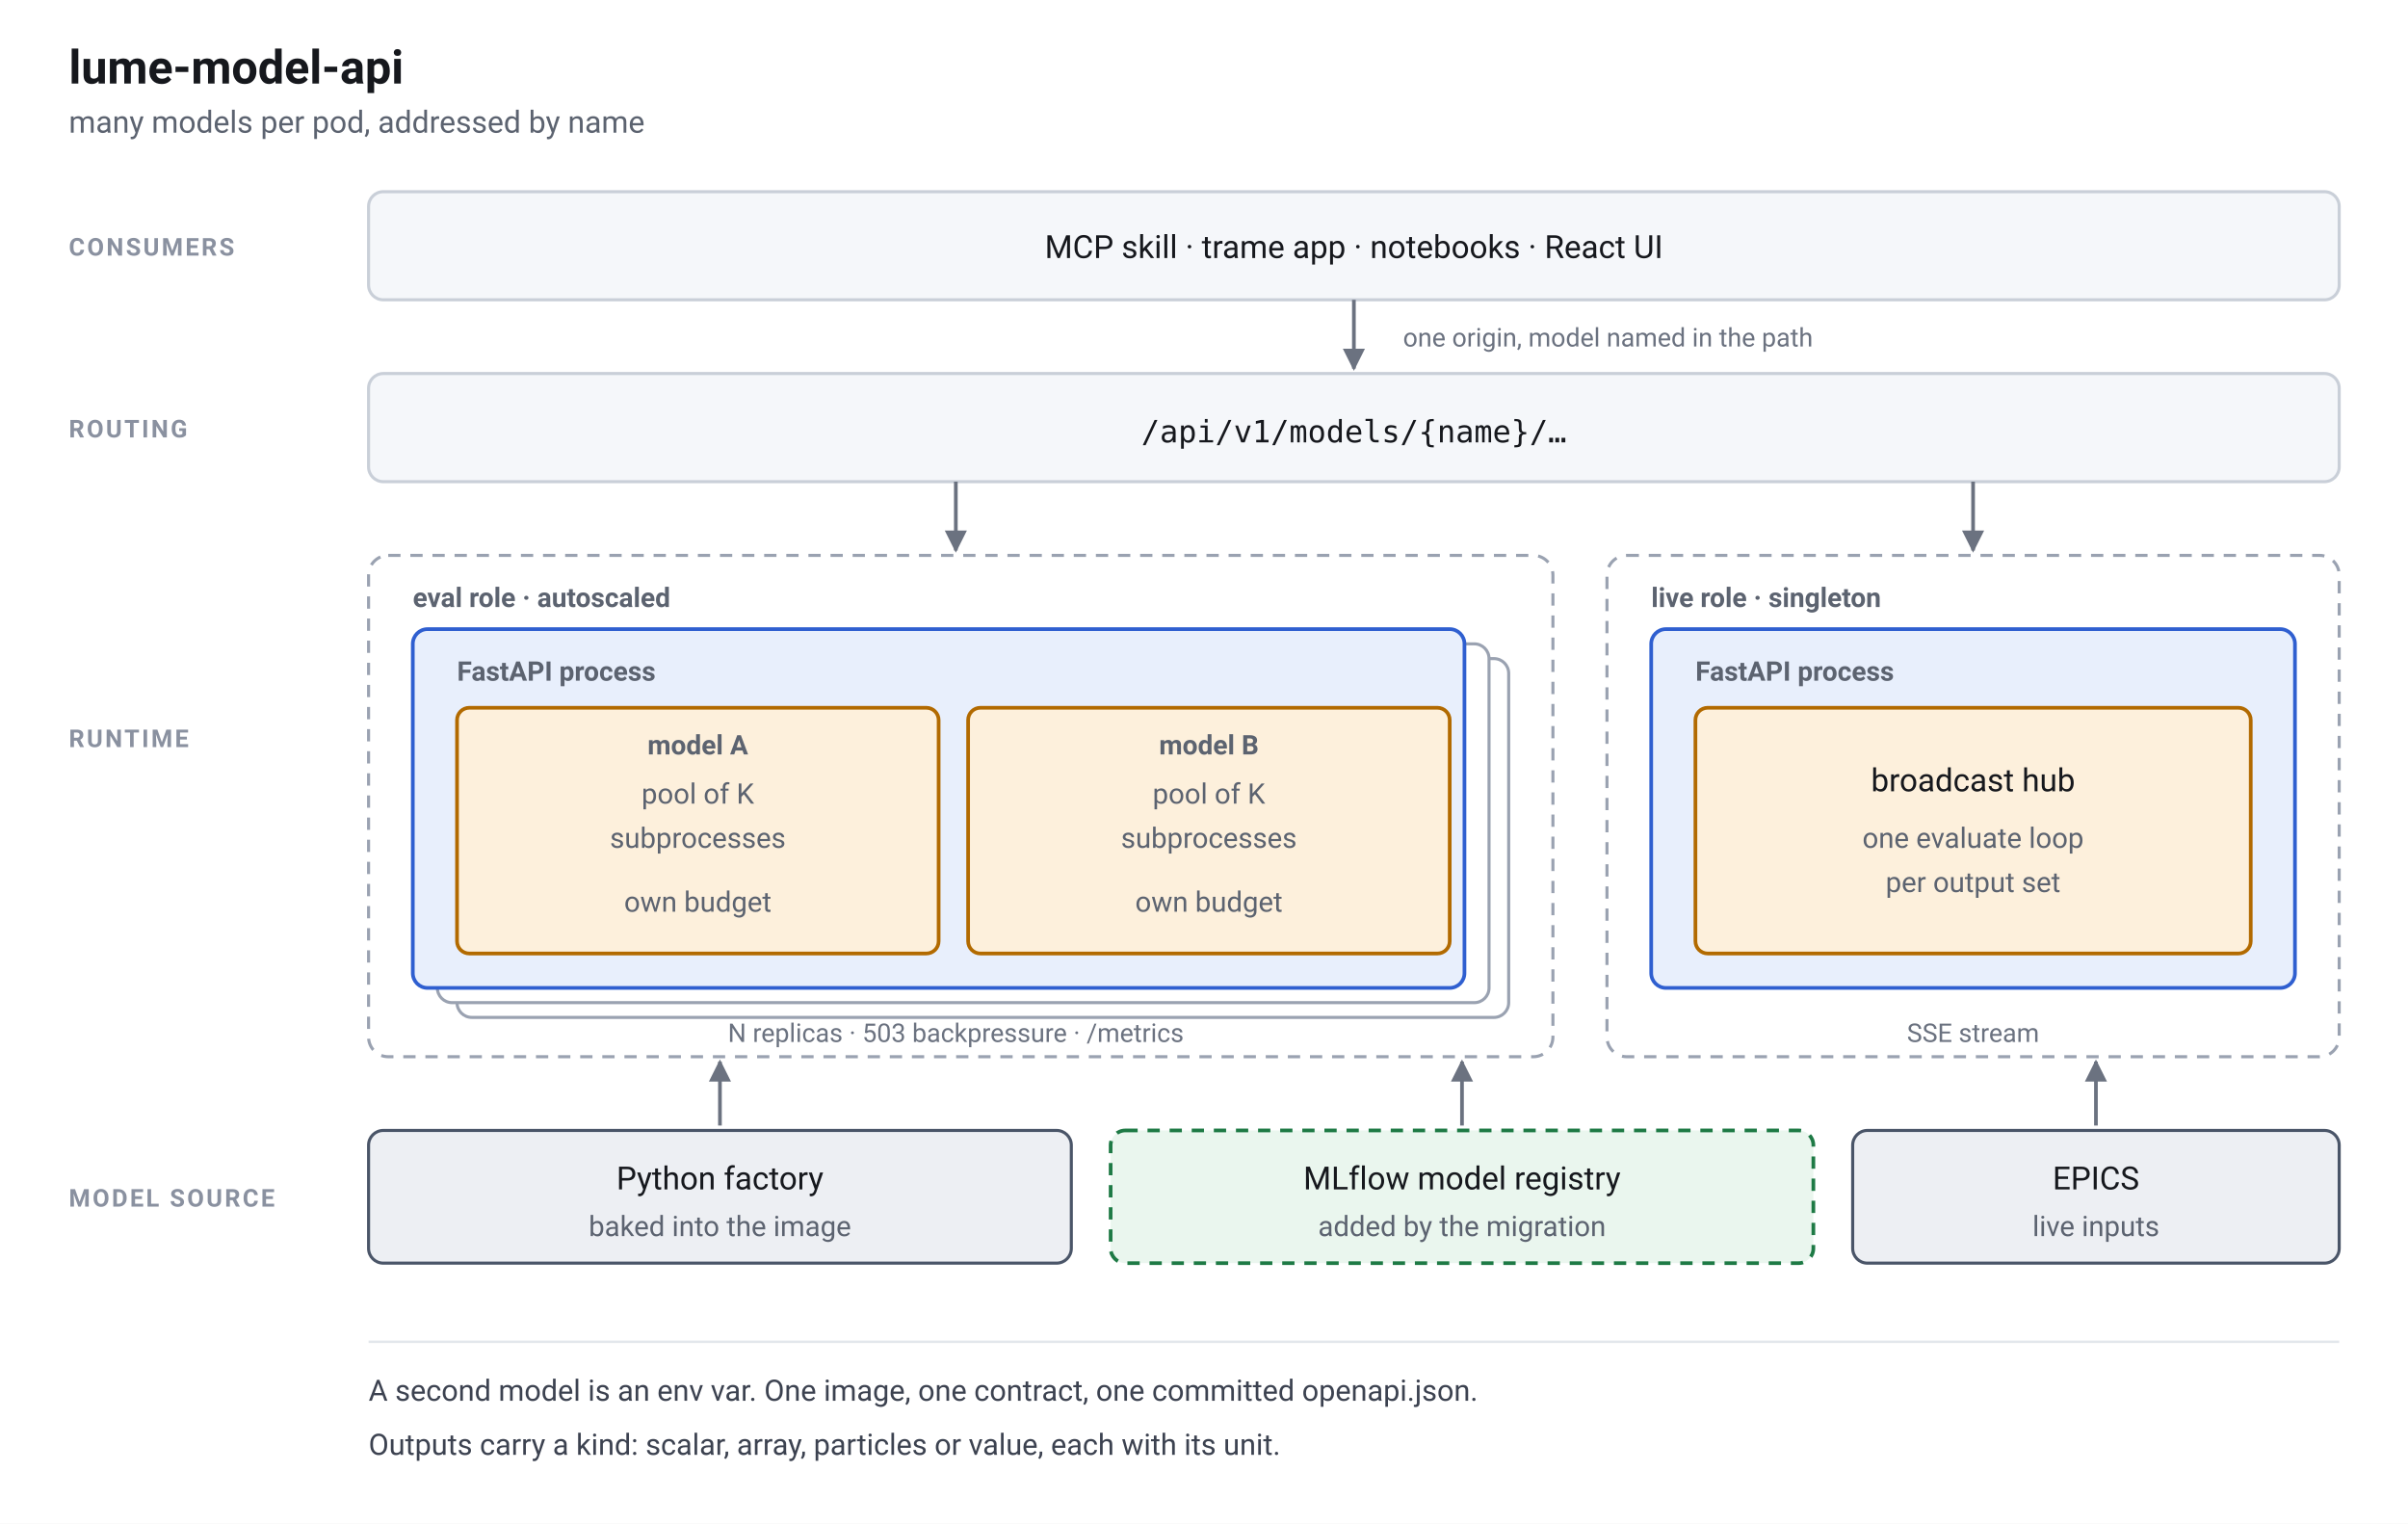
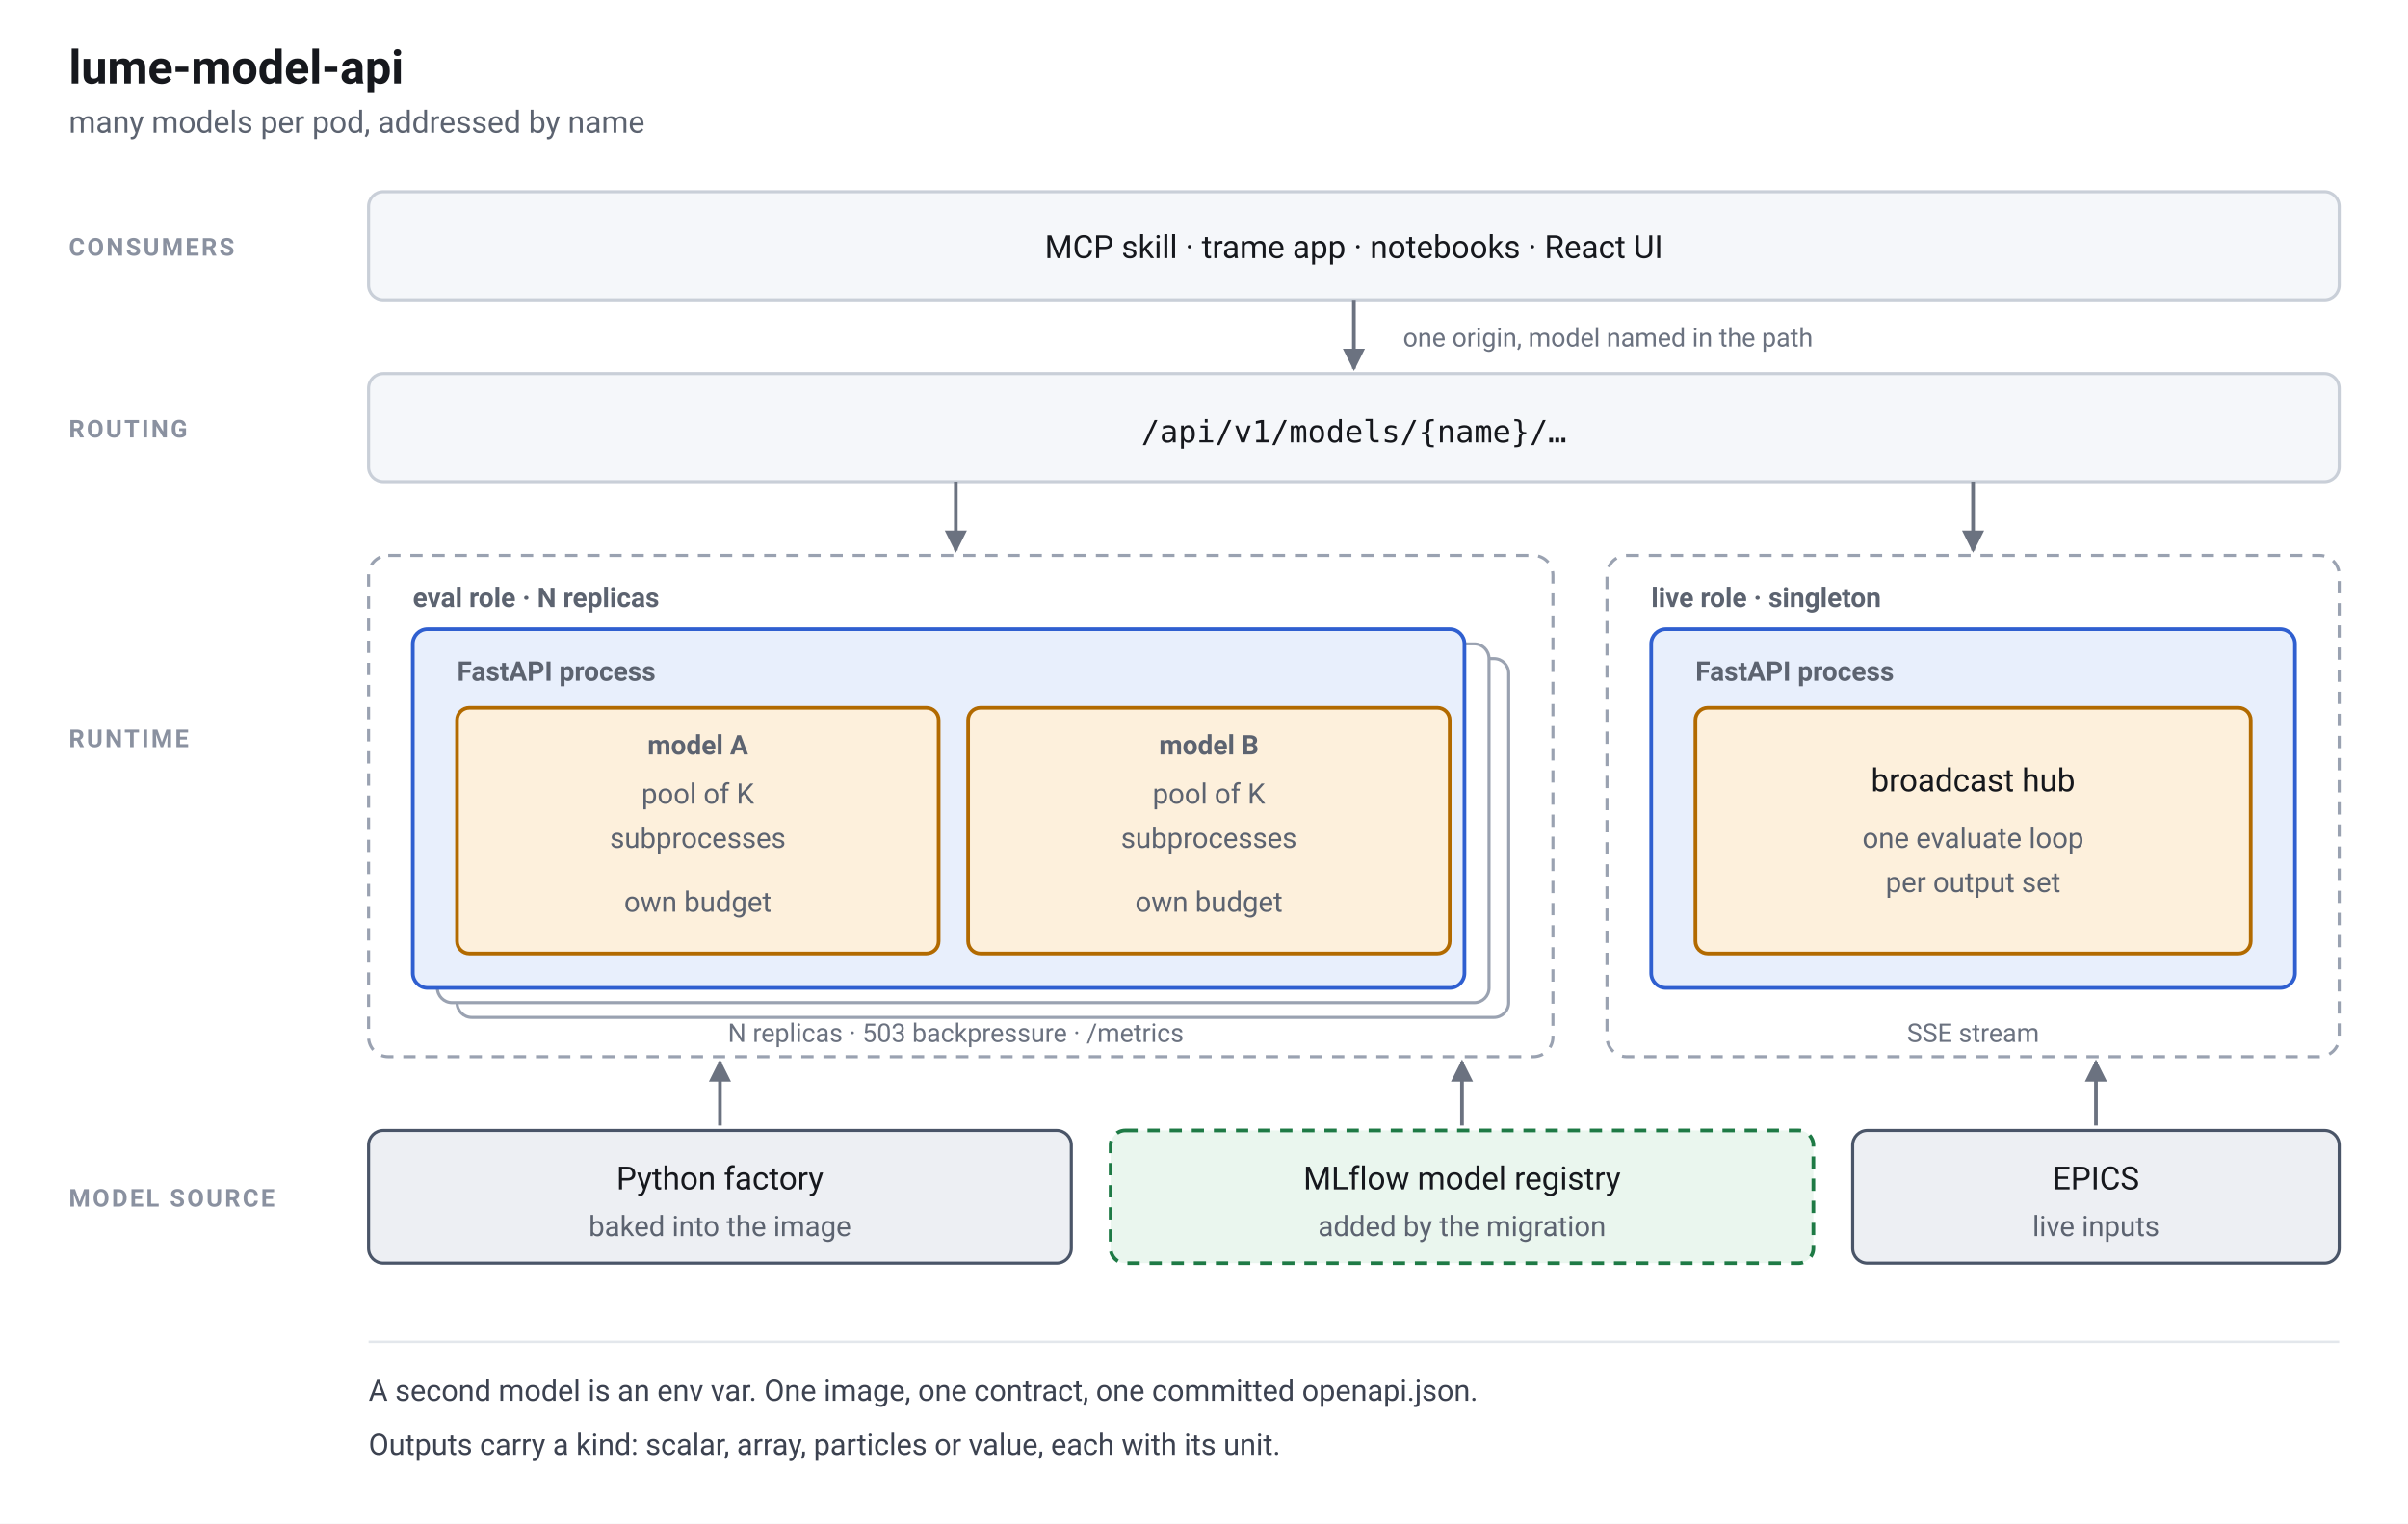
<svg xmlns="http://www.w3.org/2000/svg" viewBox="0 0 980 620" width="980" height="620" role="img" aria-labelledby="t d">
  <style>
    .bg   { fill: #FFFFFF; }
    .ttl  { font: 700 19px ui-sans-serif, -apple-system, "Segoe UI", Roboto, sans-serif; fill: #16181D; }
    .sub  { font: 400 12.5px ui-sans-serif, -apple-system, "Segoe UI", Roboto, sans-serif; fill: #5C6370; }
    .band { font: 600 10px ui-sans-serif, -apple-system, "Segoe UI", Roboto, sans-serif; fill: #8A91A0; letter-spacing: .09em; }
    .box  { font: 400 13px ui-sans-serif, -apple-system, "Segoe UI", Roboto, sans-serif; fill: #16181D; }
    .lbl  { font: 600 11px ui-sans-serif, -apple-system, "Segoe UI", Roboto, sans-serif; fill: #5C6370; }
    .sm   { font: 400 11.5px ui-sans-serif, -apple-system, "Segoe UI", Roboto, sans-serif; fill: #5C6370; }
    .mono { font: 400 12.5px ui-monospace, SFMono-Regular, Menlo, Consolas, monospace; fill: #16181D; }
    .edge { font: 400 10.5px ui-sans-serif, -apple-system, "Segoe UI", Roboto, sans-serif; fill: #6B7280; }
    .foot { font: 400 12px ui-sans-serif, -apple-system, "Segoe UI", Roboto, sans-serif; fill: #3C4250; }
    .r-neutral { fill: #F5F7FA; stroke: #C9CFD8; stroke-width: 1.25; }
    .r-web     { fill: #E8EFFC; stroke: #2F5FD0; stroke-width: 1.5; }
    .r-model   { fill: #FDF0DC; stroke: #B26A00; stroke-width: 1.5; }
    .r-ext     { fill: #EDEFF3; stroke: #4A5568; stroke-width: 1.25; }
    .r-new     { fill: #EAF6EE; stroke: #1E7A45; stroke-width: 1.5; stroke-dasharray: 5 4; }
    .pod       { fill: none; stroke: #9AA2B1; stroke-width: 1.25; stroke-dasharray: 5 4; }
    .stack     { fill: #FFFFFF; stroke: #9AA2B1; stroke-width: 1.25; }
    .arw       { stroke: #6B7280; stroke-width: 1.5; fill: none; }
  </style>
  <defs>
    <marker id="a" viewBox="0 0 10 10" refX="9" refY="5" markerWidth="6" markerHeight="6" orient="auto-start-reverse">
      <path d="M 0 0 L 10 5 L 0 10 z" fill="#6B7280" />
    </marker>
  </defs>
  <rect class="bg" x="0" y="0" width="980" height="620" />
  <text class="ttl" x="28" y="34">lume-model-api</text>
  <text class="sub" x="28" y="54">many models per pod, addressed by name</text>
  <text class="band" x="28" y="104">CONSUMERS</text>
  <text class="band" x="28" y="178">ROUTING</text>
  <text class="band" x="28" y="304">RUNTIME</text>
  <text class="band" x="28" y="491">MODEL SOURCE</text>
  <rect class="r-neutral" x="150" y="78" width="802" height="44" rx="6" />
  <text class="box" x="551" y="105" text-anchor="middle">MCP skill  ·  trame app  ·  notebooks  ·  React UI</text>
  <rect class="r-neutral" x="150" y="152" width="802" height="44" rx="6" />
  <text class="mono" x="551" y="180" text-anchor="middle">/api/v1/models/{name}/…</text>
  <text class="edge" x="571" y="141">one origin, model named in the path</text>
  <line class="arw" x1="551" y1="122" x2="551" y2="150" marker-end="url(#a)" />
  <rect class="pod" x="150" y="226" width="482" height="204" rx="8" />
-   <text class="lbl" x="168" y="247">eval role  ·  autoscaled</text>
+   <text class="lbl" x="168" y="247">eval role  ·  N replicas</text>
  <rect class="stack" x="186" y="268" width="428" height="146" rx="6" />
  <rect class="stack" x="178" y="262" width="428" height="146" rx="6" />
  <rect class="r-web" x="168" y="256" width="428" height="146" rx="6" />
  <text class="lbl" x="186" y="277">FastAPI process</text>
  <rect class="r-model" x="186" y="288" width="196" height="100" rx="5" />
  <text class="lbl" x="284" y="307" text-anchor="middle">model A</text>
  <text class="sm" x="284" y="327" text-anchor="middle">pool of K</text>
  <text class="sm" x="284" y="345" text-anchor="middle">subprocesses</text>
  <text class="sm" x="284" y="371" text-anchor="middle">own budget</text>
  <rect class="r-model" x="394" y="288" width="196" height="100" rx="5" />
  <text class="lbl" x="492" y="307" text-anchor="middle">model B</text>
  <text class="sm" x="492" y="327" text-anchor="middle">pool of K</text>
  <text class="sm" x="492" y="345" text-anchor="middle">subprocesses</text>
  <text class="sm" x="492" y="371" text-anchor="middle">own budget</text>
  <text class="edge" x="389" y="424" text-anchor="middle">N replicas  ·  503 backpressure  ·  /metrics</text>
  <rect class="pod" x="654" y="226" width="298" height="204" rx="8" />
  <text class="lbl" x="672" y="247">live role  ·  singleton</text>
  <rect class="r-web" x="672" y="256" width="262" height="146" rx="6" />
  <text class="lbl" x="690" y="277">FastAPI process</text>
  <rect class="r-model" x="690" y="288" width="226" height="100" rx="5" />
  <text class="box" x="803" y="322" text-anchor="middle">broadcast hub</text>
  <text class="sm" x="803" y="345" text-anchor="middle">one evaluate loop</text>
  <text class="sm" x="803" y="363" text-anchor="middle">per output set</text>
  <text class="edge" x="803" y="424" text-anchor="middle">SSE stream</text>
  <line class="arw" x1="389" y1="196" x2="389" y2="224" marker-end="url(#a)" />
  <line class="arw" x1="803" y1="196" x2="803" y2="224" marker-end="url(#a)" />
  <rect class="r-ext" x="150" y="460" width="286" height="54" rx="6" />
  <text class="box" x="293" y="484" text-anchor="middle">Python factory</text>
  <text class="sm" x="293" y="503" text-anchor="middle">baked into the image</text>
  <rect class="r-new" x="452" y="460" width="286" height="54" rx="6" />
  <text class="box" x="595" y="484" text-anchor="middle">MLflow model registry</text>
  <text class="sm" x="595" y="503" text-anchor="middle">added by the migration</text>
  <rect class="r-ext" x="754" y="460" width="198" height="54" rx="6" />
  <text class="box" x="853" y="484" text-anchor="middle">EPICS</text>
  <text class="sm" x="853" y="503" text-anchor="middle">live inputs</text>
  <line class="arw" x1="293" y1="458" x2="293" y2="432" marker-end="url(#a)" />
  <line class="arw" x1="595" y1="458" x2="595" y2="432" marker-end="url(#a)" />
  <line class="arw" x1="853" y1="458" x2="853" y2="432" marker-end="url(#a)" />
  <line x1="150" y1="546" x2="952" y2="546" stroke="#E3E7EC" stroke-width="1" />
  <text class="foot" x="150" y="570">A second model is an env var. One image, one contract, one committed openapi.json.</text>
  <text class="foot" x="150" y="592">Outputs carry a kind: scalar, array, particles or value, each with its unit.</text>
</svg>
